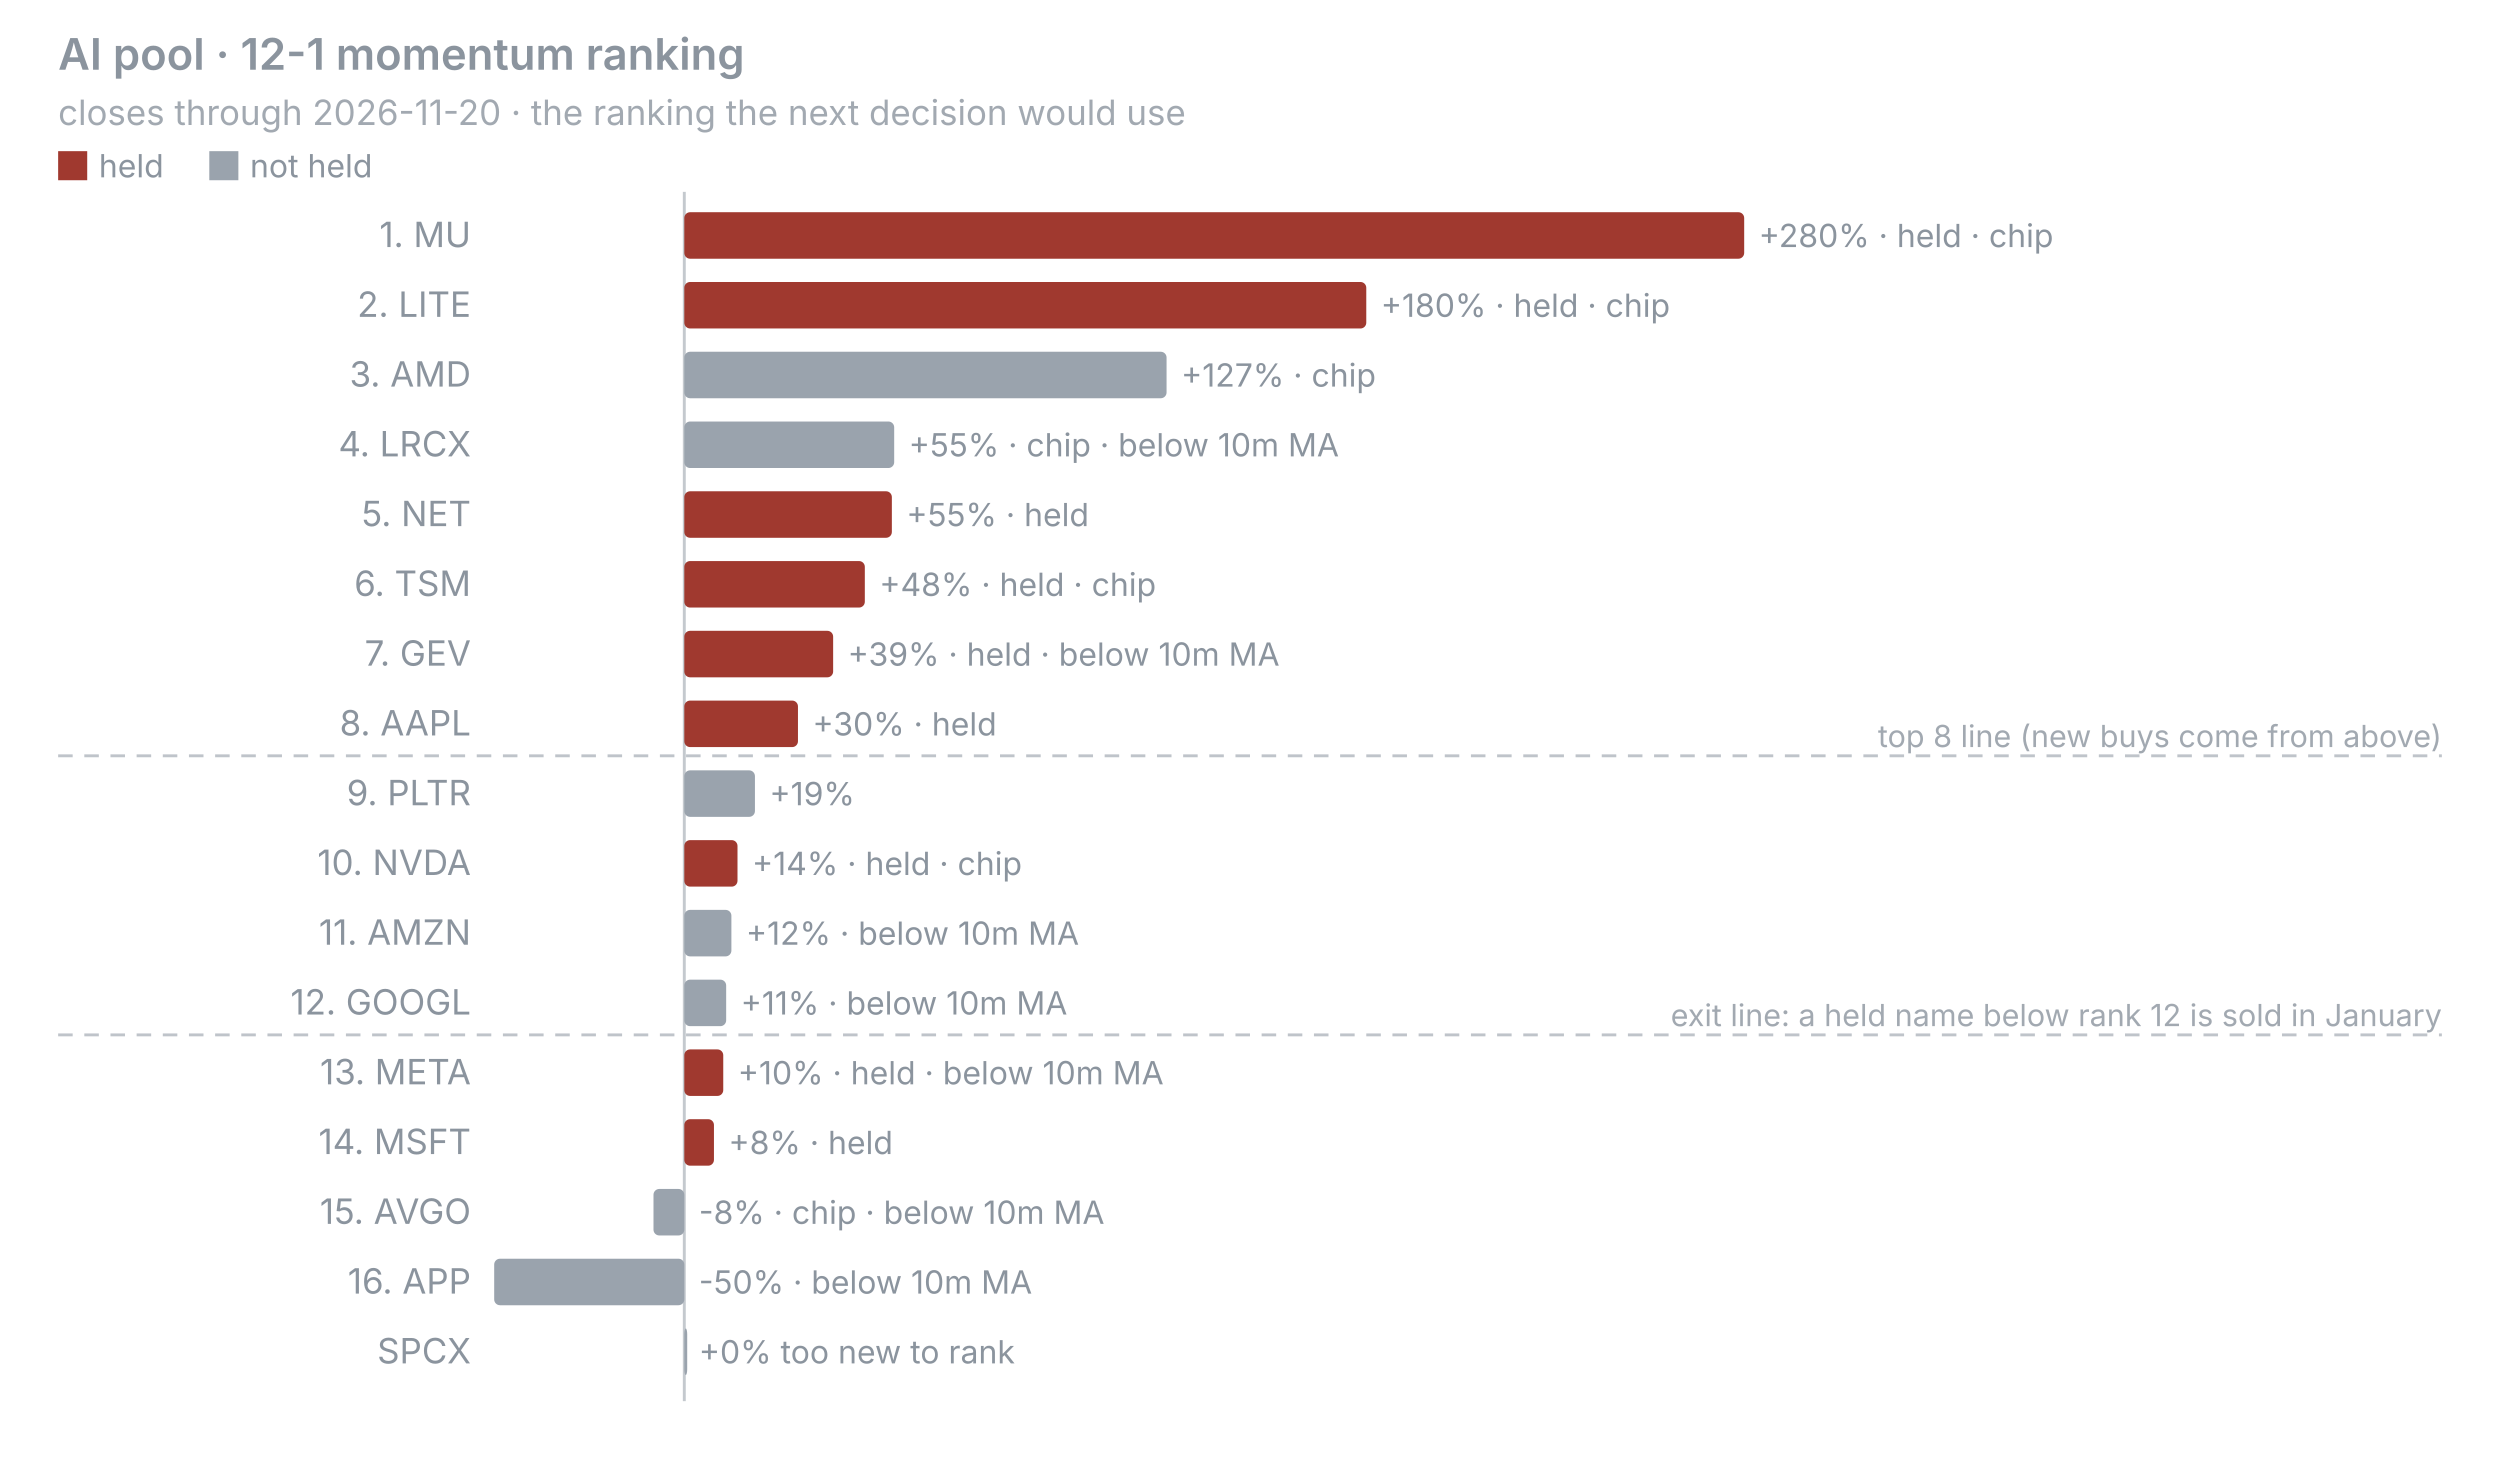
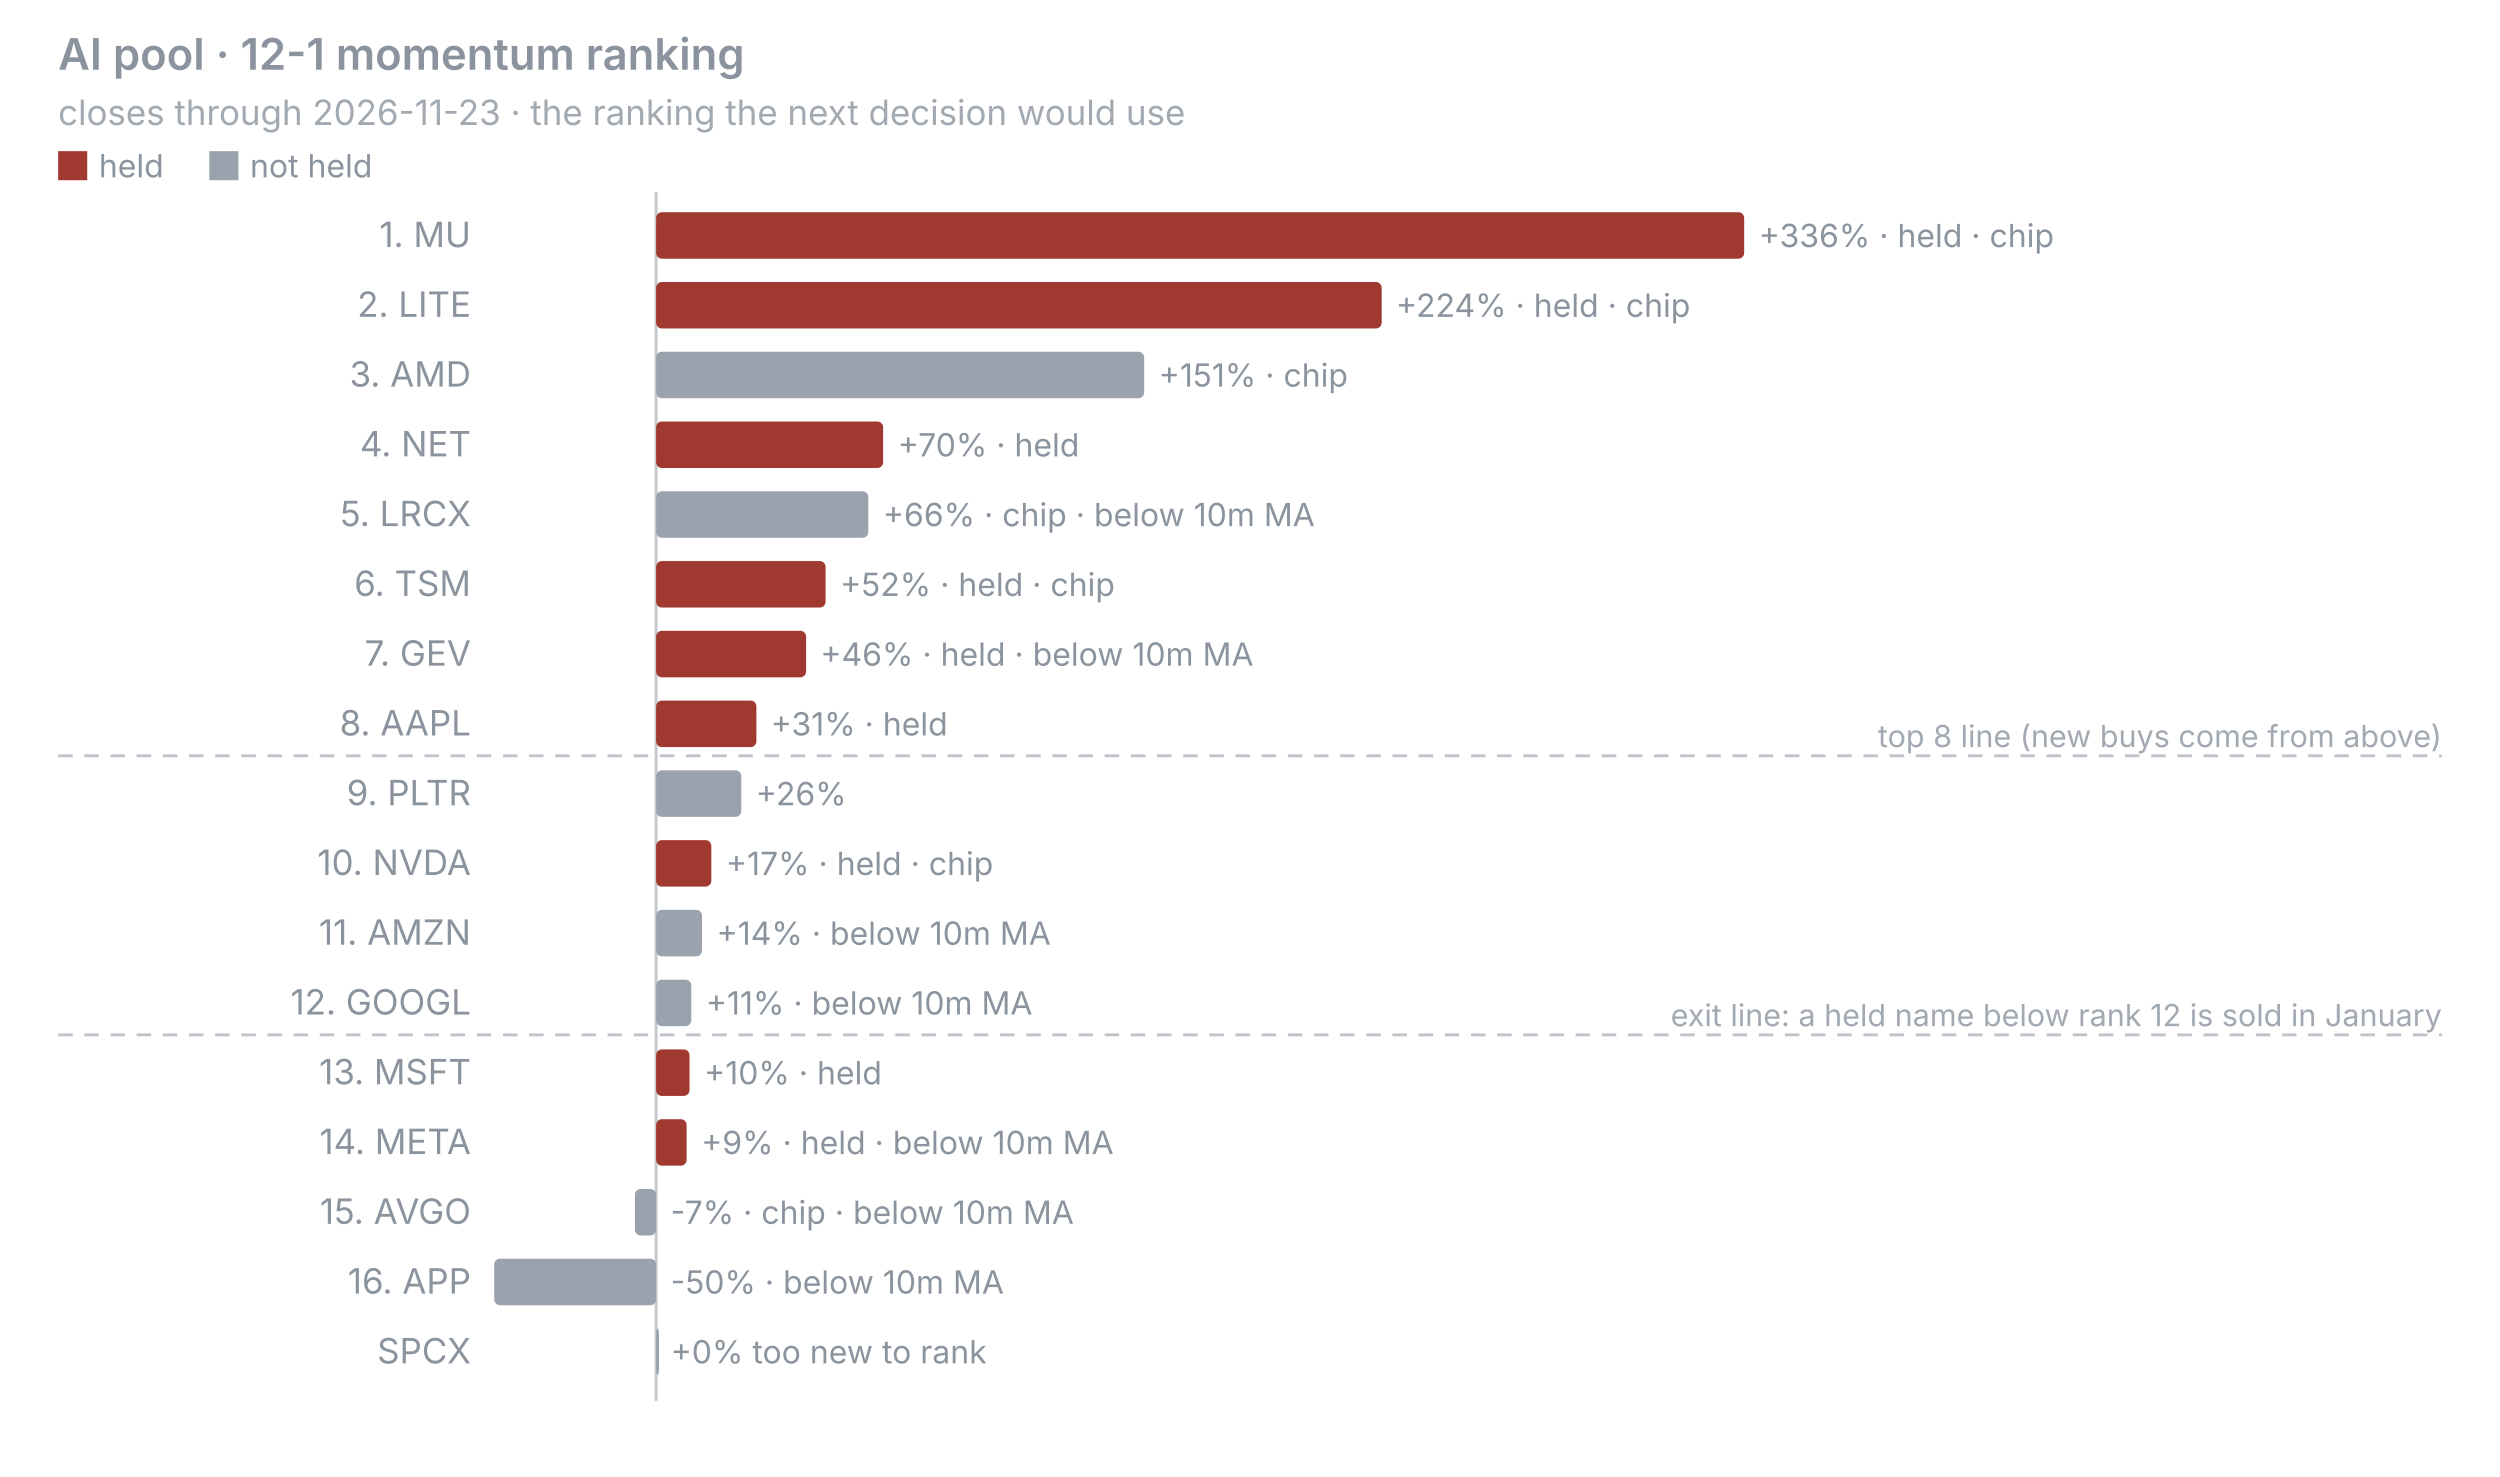
<svg xmlns="http://www.w3.org/2000/svg" viewBox="0 0 860 508" font-family="ui-sans-serif,system-ui,-apple-system,sans-serif">
  <text x="20" y="24" font-size="15" font-weight="600" fill="#8b949e">AI pool · 12-1 momentum ranking</text>
-   <text x="20" y="43" font-size="12" fill="#8b949e" opacity="0.8">closes through 2026-11-20 · the ranking the next decision would use</text>
+   <text x="20" y="43" font-size="12" fill="#8b949e" opacity="0.8">closes through 2026-11-23 · the ranking the next decision would use</text>
  <rect x="20" y="52" width="10" height="10" fill="#a0392f" />
  <text x="34" y="61" font-size="11" fill="#8b949e">held</text>
  <rect x="72" y="52" width="10" height="10" fill="#9aa3ad" />
  <text x="86" y="61" font-size="11" fill="#8b949e">not held</text>
-   <line x1="235.4" y1="66" x2="235.4" y2="482" stroke="#8b949e" stroke-opacity="0.5" />
-   <rect x="235.4" y="73" width="364.6" height="16" fill="#a0392f" rx="2" />
+   <line x1="225.7" y1="66" x2="225.7" y2="482" stroke="#8b949e" stroke-opacity="0.5" />
+   <rect x="225.7" y="73" width="374.3" height="16" fill="#a0392f" rx="2" />
  <text x="162" y="85.0" font-size="12" fill="#8b949e" text-anchor="end">1. MU</text>
-   <text x="605.0" y="85.0" font-size="11" fill="#8b949e" text-anchor="start">+280% · held · chip</text>
-   <rect x="235.4" y="97" width="234.6" height="16" fill="#a0392f" rx="2" />
+   <text x="605.0" y="85.0" font-size="11" fill="#8b949e" text-anchor="start">+336% · held · chip</text>
+   <rect x="225.7" y="97" width="249.6" height="16" fill="#a0392f" rx="2" />
  <text x="162" y="109.0" font-size="12" fill="#8b949e" text-anchor="end">2. LITE</text>
-   <text x="475.0" y="109.0" font-size="11" fill="#8b949e" text-anchor="start">+180% · held · chip</text>
-   <rect x="235.4" y="121" width="165.9" height="16" fill="#9aa3ad" rx="2" />
+   <text x="480.2" y="109.0" font-size="11" fill="#8b949e" text-anchor="start">+224% · held · chip</text>
+   <rect x="225.7" y="121" width="167.9" height="16" fill="#9aa3ad" rx="2" />
  <text x="162" y="133.0" font-size="12" fill="#8b949e" text-anchor="end">3. AMD</text>
-   <text x="406.3" y="133.0" font-size="11" fill="#8b949e" text-anchor="start">+127% · chip</text>
-   <rect x="235.4" y="145" width="72.2" height="16" fill="#9aa3ad" rx="2" />
-   <text x="162" y="157.0" font-size="12" fill="#8b949e" text-anchor="end">4. LRCX</text>
-   <text x="312.6" y="157.0" font-size="11" fill="#8b949e" text-anchor="start">+55% · chip · below 10m MA</text>
-   <rect x="235.4" y="169" width="71.4" height="16" fill="#a0392f" rx="2" />
-   <text x="162" y="181.0" font-size="12" fill="#8b949e" text-anchor="end">5. NET</text>
-   <text x="311.8" y="181.0" font-size="11" fill="#8b949e" text-anchor="start">+55% · held</text>
-   <rect x="235.4" y="193" width="62.1" height="16" fill="#a0392f" rx="2" />
+   <text x="398.6" y="133.0" font-size="11" fill="#8b949e" text-anchor="start">+151% · chip</text>
+   <rect x="225.7" y="145" width="78.1" height="16" fill="#a0392f" rx="2" />
+   <text x="162" y="157.0" font-size="12" fill="#8b949e" text-anchor="end">4. NET</text>
+   <text x="308.8" y="157.0" font-size="11" fill="#8b949e" text-anchor="start">+70% · held</text>
+   <rect x="225.7" y="169" width="73.0" height="16" fill="#9aa3ad" rx="2" />
+   <text x="162" y="181.0" font-size="12" fill="#8b949e" text-anchor="end">5. LRCX</text>
+   <text x="303.7" y="181.0" font-size="11" fill="#8b949e" text-anchor="start">+66% · chip · below 10m MA</text>
+   <rect x="225.7" y="193" width="58.3" height="16" fill="#a0392f" rx="2" />
  <text x="162" y="205.0" font-size="12" fill="#8b949e" text-anchor="end">6. TSM</text>
-   <text x="302.5" y="205.0" font-size="11" fill="#8b949e" text-anchor="start">+48% · held · chip</text>
-   <rect x="235.4" y="217" width="51.2" height="16" fill="#a0392f" rx="2" />
+   <text x="289.0" y="205.0" font-size="11" fill="#8b949e" text-anchor="start">+52% · held · chip</text>
+   <rect x="225.7" y="217" width="51.6" height="16" fill="#a0392f" rx="2" />
  <text x="162" y="229.0" font-size="12" fill="#8b949e" text-anchor="end">7. GEV</text>
-   <text x="291.6" y="229.0" font-size="11" fill="#8b949e" text-anchor="start">+39% · held · below 10m MA</text>
-   <rect x="235.4" y="241" width="39.1" height="16" fill="#a0392f" rx="2" />
+   <text x="282.2" y="229.0" font-size="11" fill="#8b949e" text-anchor="start">+46% · held · below 10m MA</text>
+   <rect x="225.7" y="241" width="34.5" height="16" fill="#a0392f" rx="2" />
  <text x="162" y="253.0" font-size="12" fill="#8b949e" text-anchor="end">8. AAPL</text>
-   <text x="279.5" y="253.0" font-size="11" fill="#8b949e" text-anchor="start">+30% · held</text>
+   <text x="265.1" y="253.0" font-size="11" fill="#8b949e" text-anchor="start">+31% · held</text>
  <line x1="20" y1="260.0" x2="840" y2="260.0" stroke="#8b949e" stroke-opacity="0.55" stroke-dasharray="5 4" />
  <text x="840" y="257.0" font-size="10.5" fill="#8b949e" text-anchor="end" opacity="0.8">top 8 line (new buys come from above)</text>
-   <rect x="235.4" y="265" width="24.3" height="16" fill="#9aa3ad" rx="2" />
+   <rect x="225.7" y="265" width="29.3" height="16" fill="#9aa3ad" rx="2" />
  <text x="162" y="277.0" font-size="12" fill="#8b949e" text-anchor="end">9. PLTR</text>
-   <text x="264.7" y="277.0" font-size="11" fill="#8b949e" text-anchor="start">+19%</text>
-   <rect x="235.4" y="289" width="18.3" height="16" fill="#a0392f" rx="2" />
+   <text x="260.0" y="277.0" font-size="11" fill="#8b949e" text-anchor="start">+26%</text>
+   <rect x="225.7" y="289" width="19.0" height="16" fill="#a0392f" rx="2" />
  <text x="162" y="301.0" font-size="12" fill="#8b949e" text-anchor="end">10. NVDA</text>
-   <text x="258.7" y="301.0" font-size="11" fill="#8b949e" text-anchor="start">+14% · held · chip</text>
-   <rect x="235.4" y="313" width="16.2" height="16" fill="#9aa3ad" rx="2" />
+   <text x="249.7" y="301.0" font-size="11" fill="#8b949e" text-anchor="start">+17% · held · chip</text>
+   <rect x="225.7" y="313" width="15.8" height="16" fill="#9aa3ad" rx="2" />
  <text x="162" y="325.0" font-size="12" fill="#8b949e" text-anchor="end">11. AMZN</text>
-   <text x="256.6" y="325.0" font-size="11" fill="#8b949e" text-anchor="start">+12% · below 10m MA</text>
-   <rect x="235.4" y="337" width="14.4" height="16" fill="#9aa3ad" rx="2" />
+   <text x="246.5" y="325.0" font-size="11" fill="#8b949e" text-anchor="start">+14% · below 10m MA</text>
+   <rect x="225.7" y="337" width="12.1" height="16" fill="#9aa3ad" rx="2" />
  <text x="162" y="349.0" font-size="12" fill="#8b949e" text-anchor="end">12. GOOGL</text>
-   <text x="254.8" y="349.0" font-size="11" fill="#8b949e" text-anchor="start">+11% · below 10m MA</text>
+   <text x="242.8" y="349.0" font-size="11" fill="#8b949e" text-anchor="start">+11% · below 10m MA</text>
  <line x1="20" y1="356.0" x2="840" y2="356.0" stroke="#8b949e" stroke-opacity="0.55" stroke-dasharray="5 4" />
  <text x="840" y="353.0" font-size="10.5" fill="#8b949e" text-anchor="end" opacity="0.8">exit line: a held name below rank 12 is sold in January</text>
-   <rect x="235.4" y="361" width="13.4" height="16" fill="#a0392f" rx="2" />
-   <text x="162" y="373.0" font-size="12" fill="#8b949e" text-anchor="end">13. META</text>
-   <text x="253.8" y="373.0" font-size="11" fill="#8b949e" text-anchor="start">+10% · held · below 10m MA</text>
-   <rect x="235.4" y="385" width="10.2" height="16" fill="#a0392f" rx="2" />
-   <text x="162" y="397.0" font-size="12" fill="#8b949e" text-anchor="end">14. MSFT</text>
-   <text x="250.6" y="397.0" font-size="11" fill="#8b949e" text-anchor="start">+8% · held</text>
-   <rect x="224.8" y="409" width="10.6" height="16" fill="#9aa3ad" rx="2" />
+   <rect x="225.7" y="361" width="11.5" height="16" fill="#a0392f" rx="2" />
+   <text x="162" y="373.0" font-size="12" fill="#8b949e" text-anchor="end">13. MSFT</text>
+   <text x="242.2" y="373.0" font-size="11" fill="#8b949e" text-anchor="start">+10% · held</text>
+   <rect x="225.7" y="385" width="10.5" height="16" fill="#a0392f" rx="2" />
+   <text x="162" y="397.0" font-size="12" fill="#8b949e" text-anchor="end">14. META</text>
+   <text x="241.2" y="397.0" font-size="11" fill="#8b949e" text-anchor="start">+9% · held · below 10m MA</text>
+   <rect x="218.4" y="409" width="7.3" height="16" fill="#9aa3ad" rx="2" />
  <text x="162" y="421.0" font-size="12" fill="#8b949e" text-anchor="end">15. AVGO</text>
-   <text x="240.4" y="421.0" font-size="11" fill="#8b949e" text-anchor="start">-8% · chip · below 10m MA</text>
-   <rect x="170.0" y="433" width="65.4" height="16" fill="#9aa3ad" rx="2" />
+   <text x="230.7" y="421.0" font-size="11" fill="#8b949e" text-anchor="start">-7% · chip · below 10m MA</text>
+   <rect x="170.0" y="433" width="55.7" height="16" fill="#9aa3ad" rx="2" />
  <text x="162" y="445.0" font-size="12" fill="#8b949e" text-anchor="end">16. APP</text>
-   <text x="240.4" y="445.0" font-size="11" fill="#8b949e" text-anchor="start">-50% · below 10m MA</text>
-   <rect x="235.4" y="457" width="1.0" height="16" fill="#9aa3ad" rx="2" />
+   <text x="230.7" y="445.0" font-size="11" fill="#8b949e" text-anchor="start">-50% · below 10m MA</text>
+   <rect x="225.7" y="457" width="1.0" height="16" fill="#9aa3ad" rx="2" />
  <text x="162" y="469.0" font-size="12" fill="#8b949e" text-anchor="end">SPCX</text>
-   <text x="240.4" y="469.0" font-size="11" fill="#8b949e" text-anchor="start">+0%  too new to rank</text>
+   <text x="230.7" y="469.0" font-size="11" fill="#8b949e" text-anchor="start">+0%  too new to rank</text>
</svg>
